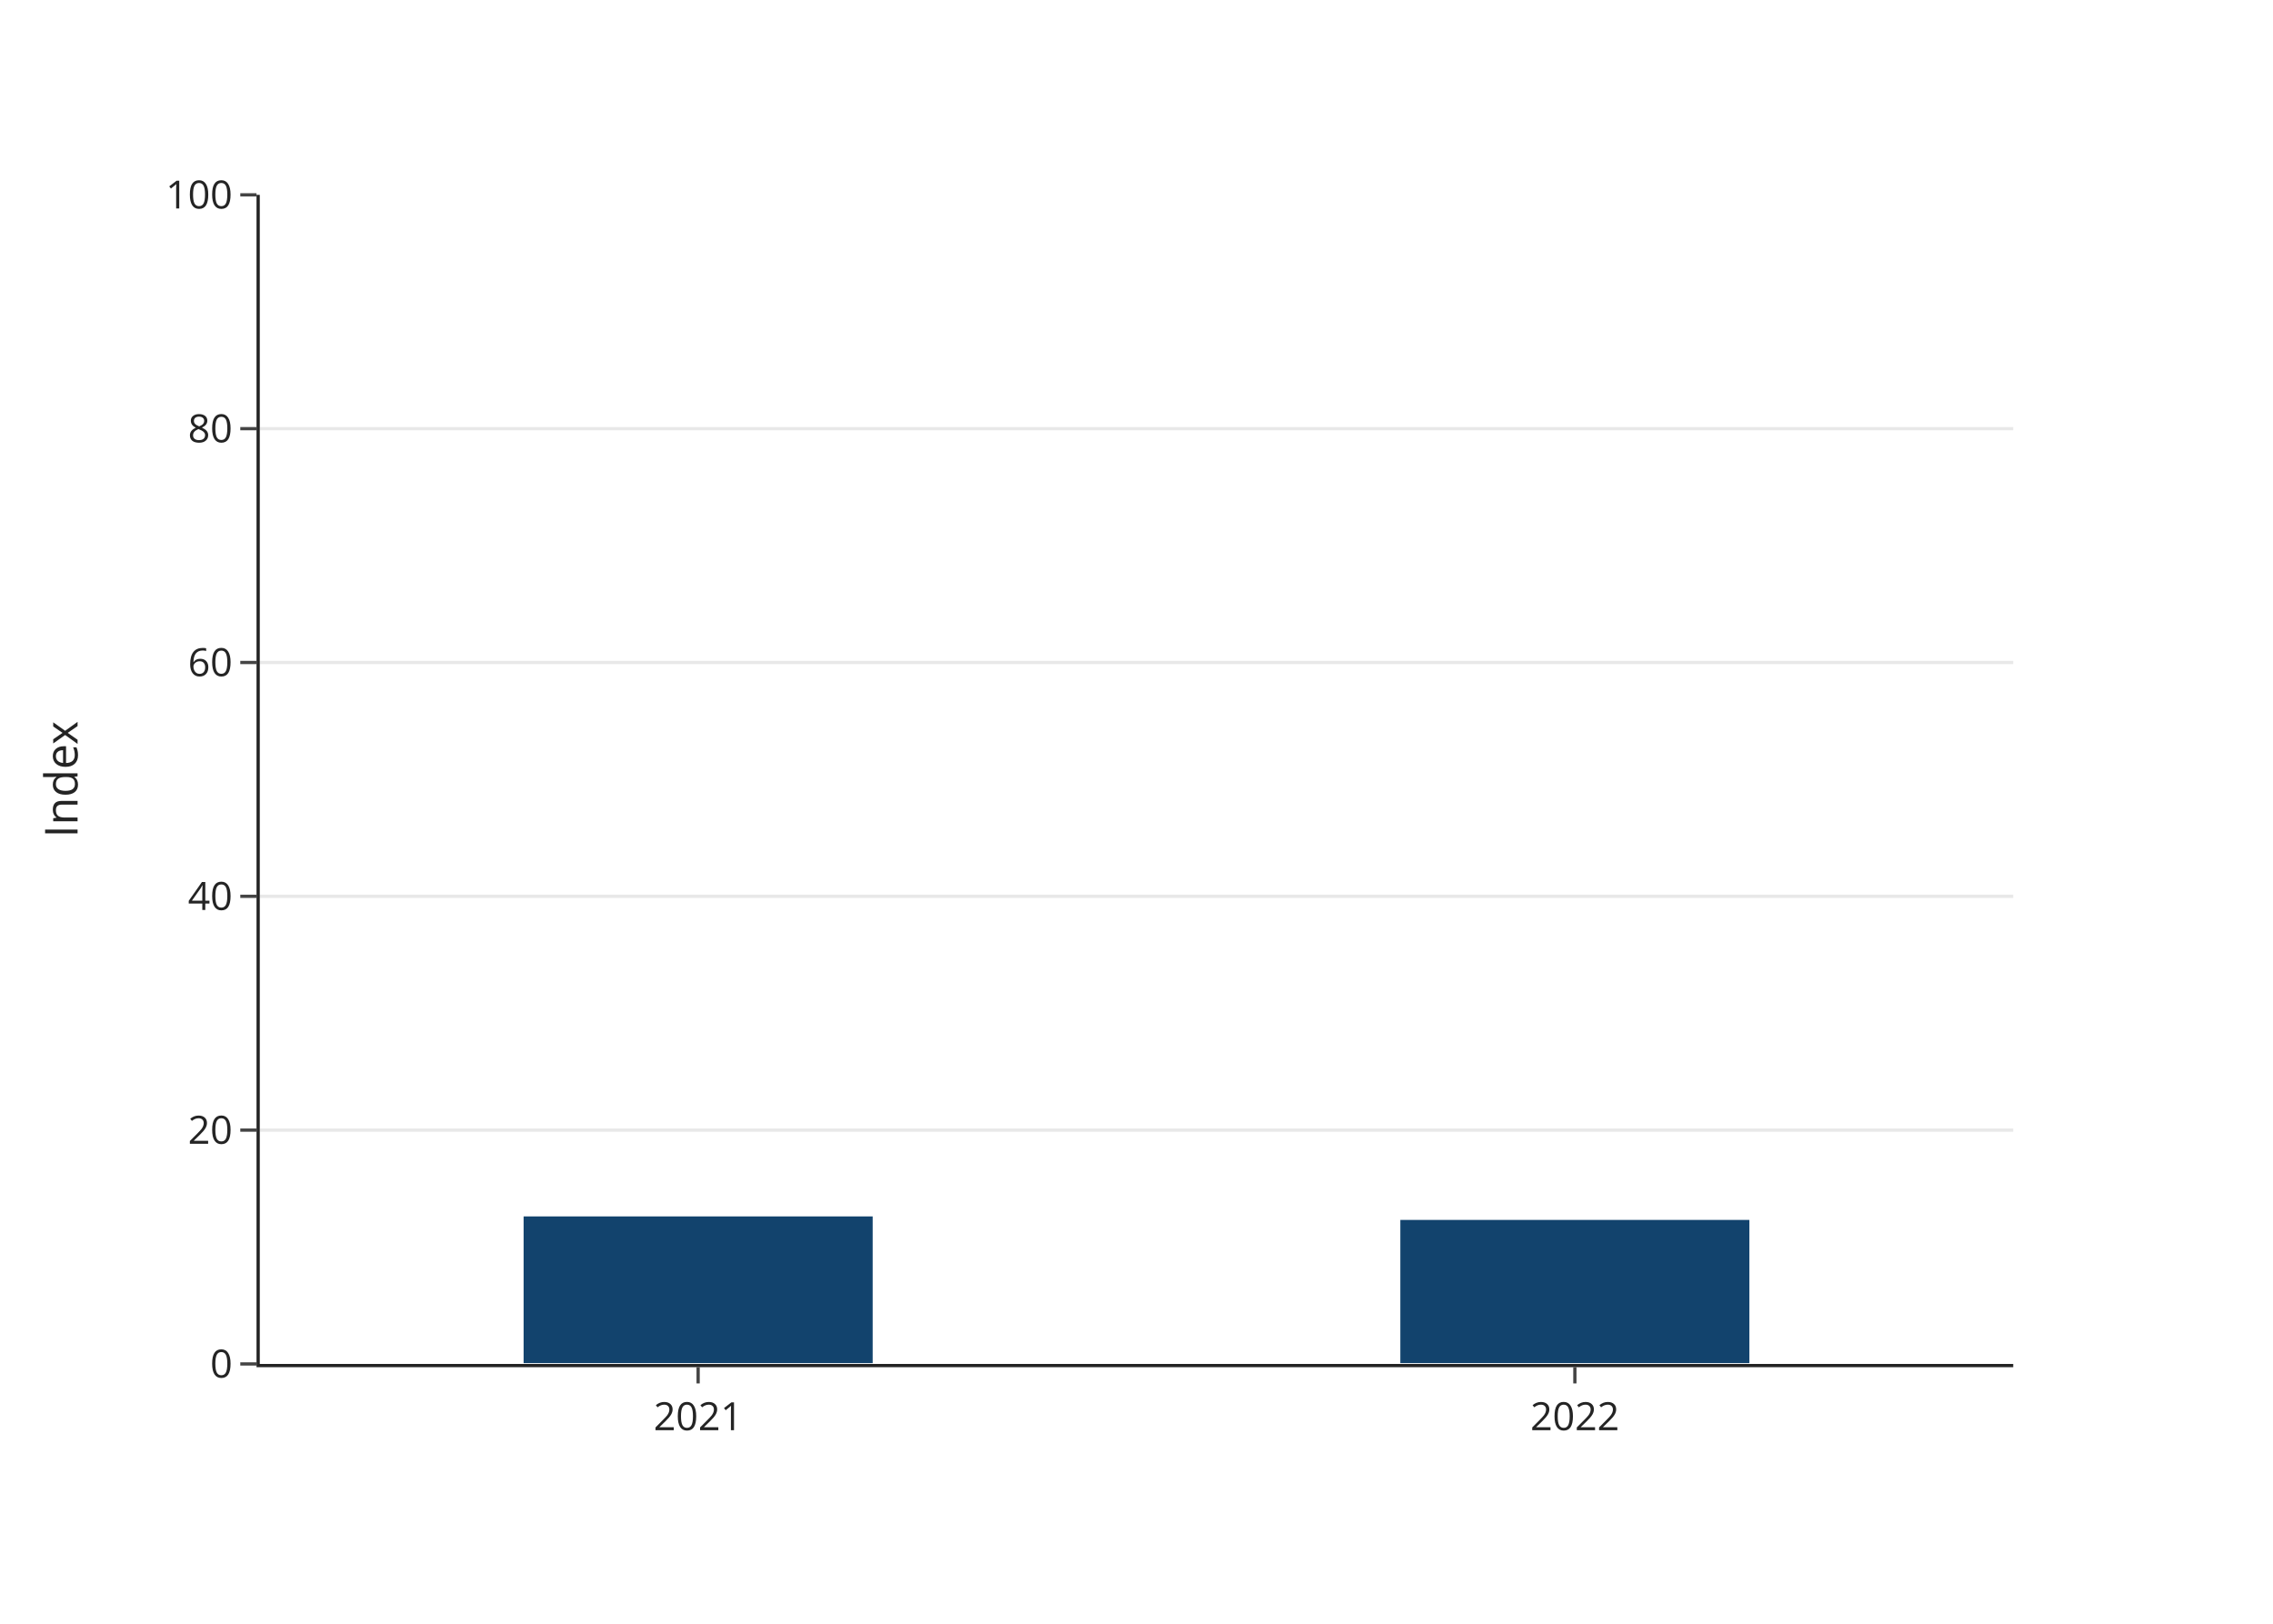
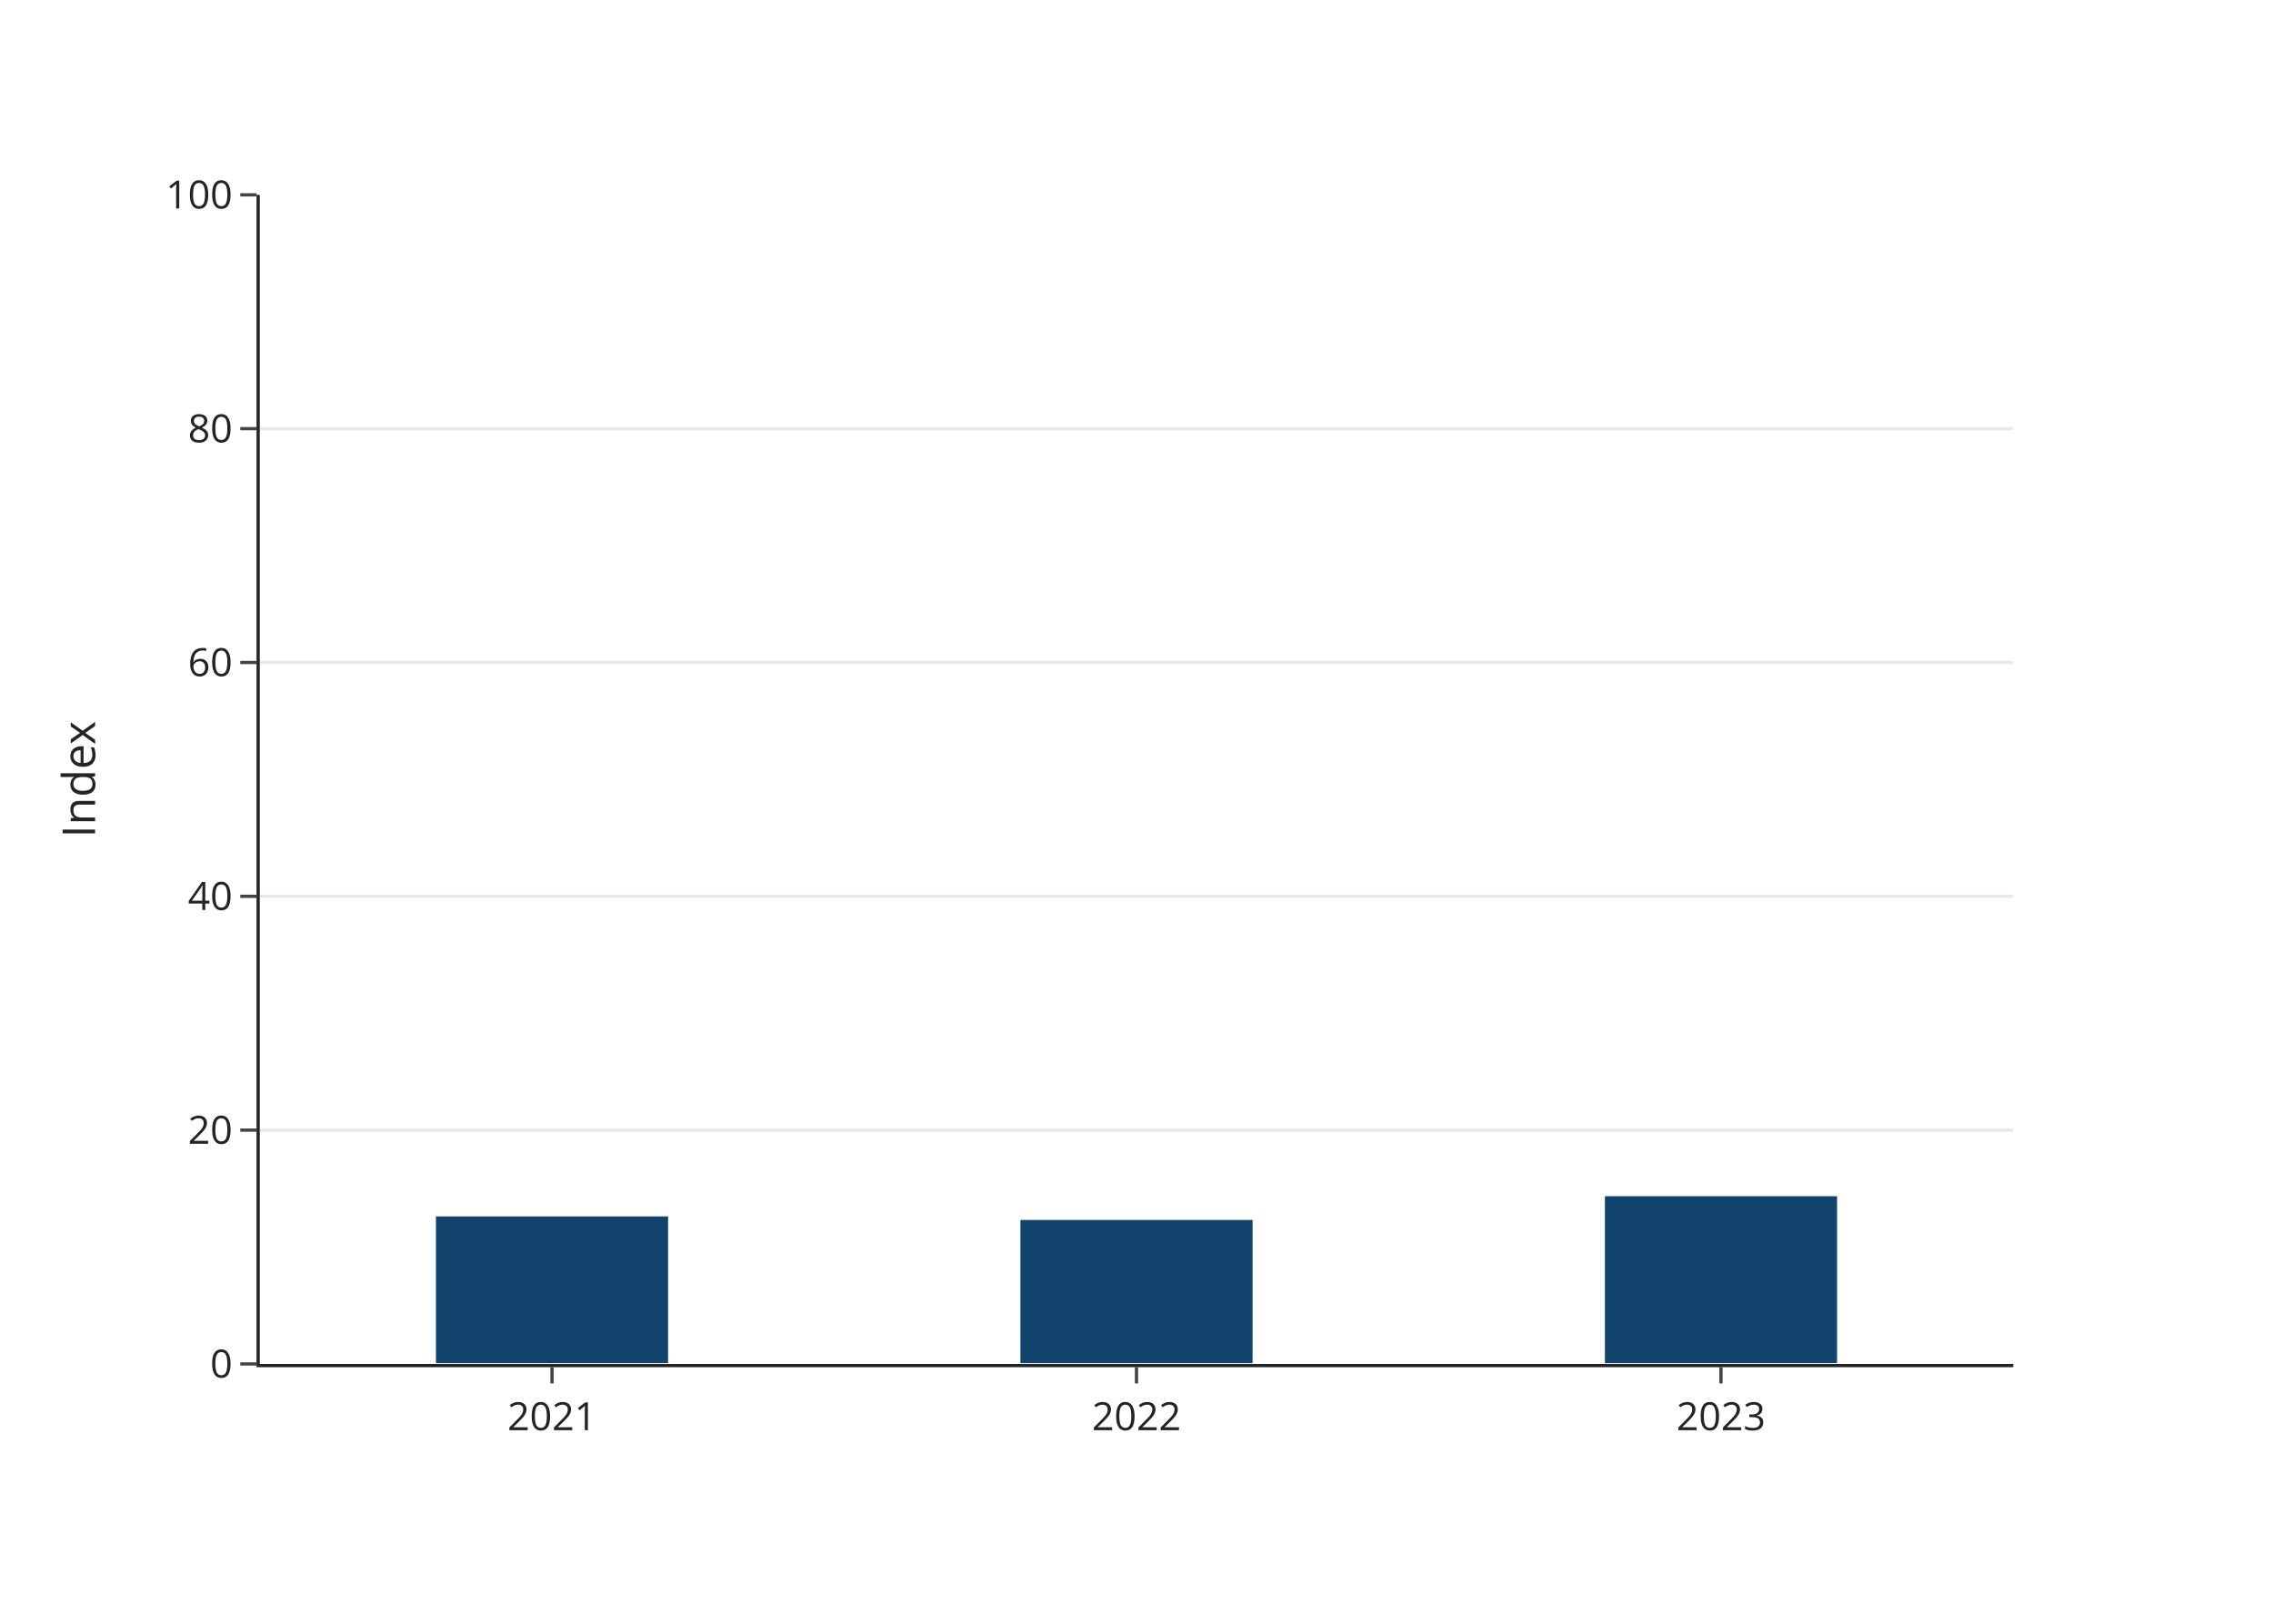
<svg xmlns="http://www.w3.org/2000/svg" class="main-svg" width="700" height="500" style="" viewBox="0 0 700 500">
  <rect x="0" y="0" width="700" height="500" style="fill: rgb(255, 255, 255); fill-opacity: 1;" />
-   <defs id="defs-8ae3d2">
+   <defs id="defs-ac6e4a">
    <g class="clips">
-       <clipPath id="clip8ae3d2xyplot" class="plotclip">
+       <clipPath id="clipac6e4axyplot" class="plotclip">
        <rect width="540" height="360" />
      </clipPath>
-       <clipPath class="axesclip" id="clip8ae3d2x">
+       <clipPath class="axesclip" id="clipac6e4ax">
        <rect x="80" y="0" width="540" height="500" />
      </clipPath>
-       <clipPath class="axesclip" id="clip8ae3d2y">
+       <clipPath class="axesclip" id="clipac6e4ay">
        <rect x="0" y="60" width="700" height="360" />
      </clipPath>
-       <clipPath class="axesclip" id="clip8ae3d2xy">
+       <clipPath class="axesclip" id="clipac6e4axy">
        <rect x="80" y="60" width="540" height="360" />
      </clipPath>
    </g>
    <g class="gradients" />
    <g class="patterns" />
  </defs>
  <g class="bglayer" />
  <g class="layer-below">
    <g class="imagelayer" />
    <g class="shapelayer" />
  </g>
  <g class="cartesianlayer">
    <g class="subplot xy">
      <g class="layer-subplot">
        <g class="shapelayer" />
        <g class="imagelayer" />
      </g>
      <g class="minor-gridlayer">
        <g class="x" />
        <g class="y" />
      </g>
      <g class="gridlayer">
        <g class="x" />
        <g class="y">
          <path class="ygrid crisp" transform="translate(0,348)" d="M80,0h540" style="stroke: rgb(232, 232, 232); stroke-opacity: 1; stroke-width: 1px;" />
          <path class="ygrid crisp" transform="translate(0,276)" d="M80,0h540" style="stroke: rgb(232, 232, 232); stroke-opacity: 1; stroke-width: 1px;" />
          <path class="ygrid crisp" transform="translate(0,204)" d="M80,0h540" style="stroke: rgb(232, 232, 232); stroke-opacity: 1; stroke-width: 1px;" />
          <path class="ygrid crisp" transform="translate(0,132)" d="M80,0h540" style="stroke: rgb(232, 232, 232); stroke-opacity: 1; stroke-width: 1px;" />
        </g>
      </g>
      <g class="zerolinelayer" />
+       <g class="layer-between">
+         <g class="shapelayer" />
+         <g class="imagelayer" />
+       </g>
      <path class="xlines-below" />
      <path class="ylines-below" />
      <g class="overlines-below" />
      <g class="xaxislayer-below" />
      <g class="yaxislayer-below" />
      <g class="overaxes-below" />
-       <g class="plot" transform="translate(80,60)" clip-path="url(#clip8ae3d2xyplot)">
+       <g class="plot" transform="translate(80,60)" clip-path="url(#clipac6e4axyplot)">
        <g class="barlayer mlayer">
          <g class="trace bars" style="opacity: 1;">
            <g class="points">
              <g class="point">
-                 <path d="M81,360V314.32H189V360Z" style="vector-effect: non-scaling-stroke; opacity: 1; stroke-width: 0.5px; fill: rgb(18, 67, 109); fill-opacity: 1; stroke: rgb(255, 255, 255); stroke-opacity: 1;" />
+                 <path d="M54,360V314.32H126V360Z" style="vector-effect: none; opacity: 1; stroke-width: 0.5px; fill: rgb(18, 67, 109); fill-opacity: 1; stroke: rgb(255, 255, 255); stroke-opacity: 1;" />
              </g>
              <g class="point">
-                 <path d="M351,360V315.4H459V360Z" style="vector-effect: non-scaling-stroke; opacity: 1; stroke-width: 0.5px; fill: rgb(18, 67, 109); fill-opacity: 1; stroke: rgb(255, 255, 255); stroke-opacity: 1;" />
+                 <path d="M234,360V315.41H306V360Z" style="vector-effect: none; opacity: 1; stroke-width: 0.5px; fill: rgb(18, 67, 109); fill-opacity: 1; stroke: rgb(255, 255, 255); stroke-opacity: 1;" />
+               </g>
+               <g class="point">
+                 <path d="M414,360V308.1H486V360Z" style="vector-effect: none; opacity: 1; stroke-width: 0.5px; fill: rgb(18, 67, 109); fill-opacity: 1; stroke: rgb(255, 255, 255); stroke-opacity: 1;" />
              </g>
            </g>
          </g>
        </g>
      </g>
      <g class="overplot" />
      <path class="xlines-above crisp" d="M79,420.5H620" style="fill: none; stroke-width: 1px; stroke: rgb(36, 36, 36); stroke-opacity: 1;" />
      <path class="ylines-above crisp" d="M79.5,60V420" style="fill: none; stroke-width: 1px; stroke: rgb(36, 36, 36); stroke-opacity: 1;" />
      <g class="overlines-above" />
      <g class="xaxislayer-above">
-         <path class="xtick ticks crisp" d="M0,421v5" transform="translate(215,0)" style="stroke: rgb(68, 68, 68); stroke-opacity: 1; stroke-width: 1px;" />
-         <path class="xtick ticks crisp" d="M0,421v5" transform="translate(485,0)" style="stroke: rgb(68, 68, 68); stroke-opacity: 1; stroke-width: 1px;" />
+         <path class="xtick ticks crisp" d="M0,421v5" transform="translate(170,0)" style="stroke: rgb(68, 68, 68); stroke-opacity: 1; stroke-width: 1px;" />
+         <path class="xtick ticks crisp" d="M0,421v5" transform="translate(350,0)" style="stroke: rgb(68, 68, 68); stroke-opacity: 1; stroke-width: 1px;" />
+         <path class="xtick ticks crisp" d="M0,421v5" transform="translate(530,0)" style="stroke: rgb(68, 68, 68); stroke-opacity: 1; stroke-width: 1px;" />
        <g class="xtick">
-           <text text-anchor="middle" x="0" y="440.4" transform="translate(215,0)" style="font-family: 'Open Sans', verdana, arial, sans-serif; font-size: 12px; fill: rgb(36, 36, 36); fill-opacity: 1; white-space: pre; opacity: 1;">2021</text>
+           <text text-anchor="middle" x="0" y="440.4" transform="translate(170,0)" style="font-family: 'Open Sans', verdana, arial, sans-serif; font-size: 12px; fill: rgb(36, 36, 36); fill-opacity: 1; white-space: pre; opacity: 1;">2021</text>
        </g>
        <g class="xtick">
-           <text text-anchor="middle" x="0" y="440.4" transform="translate(485,0)" style="font-family: 'Open Sans', verdana, arial, sans-serif; font-size: 12px; fill: rgb(36, 36, 36); fill-opacity: 1; white-space: pre; opacity: 1;">2022</text>
+           <text text-anchor="middle" x="0" y="440.4" transform="translate(350,0)" style="font-family: 'Open Sans', verdana, arial, sans-serif; font-size: 12px; fill: rgb(36, 36, 36); fill-opacity: 1; white-space: pre; opacity: 1;">2022</text>
+         </g>
+         <g class="xtick">
+           <text text-anchor="middle" x="0" y="440.4" transform="translate(530,0)" style="font-family: 'Open Sans', verdana, arial, sans-serif; font-size: 12px; fill: rgb(36, 36, 36); fill-opacity: 1; white-space: pre; opacity: 1;">2023</text>
        </g>
      </g>
      <g class="yaxislayer-above">
        <path class="ytick ticks crisp" d="M79,0h-5" transform="translate(0,420)" style="stroke: rgb(68, 68, 68); stroke-opacity: 1; stroke-width: 1px;" />
        <path class="ytick ticks crisp" d="M79,0h-5" transform="translate(0,348)" style="stroke: rgb(68, 68, 68); stroke-opacity: 1; stroke-width: 1px;" />
        <path class="ytick ticks crisp" d="M79,0h-5" transform="translate(0,276)" style="stroke: rgb(68, 68, 68); stroke-opacity: 1; stroke-width: 1px;" />
        <path class="ytick ticks crisp" d="M79,0h-5" transform="translate(0,204)" style="stroke: rgb(68, 68, 68); stroke-opacity: 1; stroke-width: 1px;" />
        <path class="ytick ticks crisp" d="M79,0h-5" transform="translate(0,132)" style="stroke: rgb(68, 68, 68); stroke-opacity: 1; stroke-width: 1px;" />
        <path class="ytick ticks crisp" d="M79,0h-5" transform="translate(0,60)" style="stroke: rgb(68, 68, 68); stroke-opacity: 1; stroke-width: 1px;" />
        <g class="ytick">
          <text text-anchor="end" x="71.6" y="4.2" transform="translate(0,420)" style="font-family: 'Open Sans', verdana, arial, sans-serif; font-size: 12px; fill: rgb(36, 36, 36); fill-opacity: 1; white-space: pre; opacity: 1;">0</text>
        </g>
        <g class="ytick">
          <text text-anchor="end" x="71.6" y="4.2" style="font-family: 'Open Sans', verdana, arial, sans-serif; font-size: 12px; fill: rgb(36, 36, 36); fill-opacity: 1; white-space: pre; opacity: 1;" transform="translate(0,348)">20</text>
        </g>
        <g class="ytick">
          <text text-anchor="end" x="71.6" y="4.2" style="font-family: 'Open Sans', verdana, arial, sans-serif; font-size: 12px; fill: rgb(36, 36, 36); fill-opacity: 1; white-space: pre; opacity: 1;" transform="translate(0,276)">40</text>
        </g>
        <g class="ytick">
          <text text-anchor="end" x="71.6" y="4.2" style="font-family: 'Open Sans', verdana, arial, sans-serif; font-size: 12px; fill: rgb(36, 36, 36); fill-opacity: 1; white-space: pre; opacity: 1;" transform="translate(0,204)">60</text>
        </g>
        <g class="ytick">
          <text text-anchor="end" x="71.6" y="4.2" style="font-family: 'Open Sans', verdana, arial, sans-serif; font-size: 12px; fill: rgb(36, 36, 36); fill-opacity: 1; white-space: pre; opacity: 1;" transform="translate(0,132)">80</text>
        </g>
        <g class="ytick">
          <text text-anchor="end" x="71.6" y="4.2" style="font-family: 'Open Sans', verdana, arial, sans-serif; font-size: 12px; fill: rgb(36, 36, 36); fill-opacity: 1; white-space: pre; opacity: 1;" transform="translate(0,60)">100</text>
        </g>
      </g>
      <g class="overaxes-above" />
    </g>
  </g>
  <g class="polarlayer" />
  <g class="smithlayer" />
  <g class="ternarylayer" />
  <g class="geolayer" />
  <g class="funnelarealayer" />
  <g class="pielayer" />
  <g class="iciclelayer" />
  <g class="treemaplayer" />
  <g class="sunburstlayer" />
  <g class="glimages" />
-   <defs id="topdefs-8ae3d2">
+   <defs id="topdefs-ac6e4a">
    <g class="clips" />
  </defs>
  <g class="layer-above">
    <g class="imagelayer" />
    <g class="shapelayer" />
  </g>
  <g class="infolayer">
    <g class="g-gtitle" />
    <g class="g-xtitle" />
    <g class="g-ytitle">
-       <text class="ytitle" transform="rotate(-90,23.8875,240)" x="23.888" y="240" text-anchor="middle" style="font-family: 'Open Sans', verdana, arial, sans-serif; font-size: 14px; fill: rgb(36, 36, 36); opacity: 1; font-weight: normal; white-space: pre;">Index</text>
+       <text class="ytitle" transform="rotate(-90,29.2875,240)" x="29.288" y="240" text-anchor="middle" style="font-family: 'Open Sans', verdana, arial, sans-serif; font-size: 14px; fill: rgb(36, 36, 36); opacity: 1; white-space: pre;">Index</text>
    </g>
  </g>
</svg>
